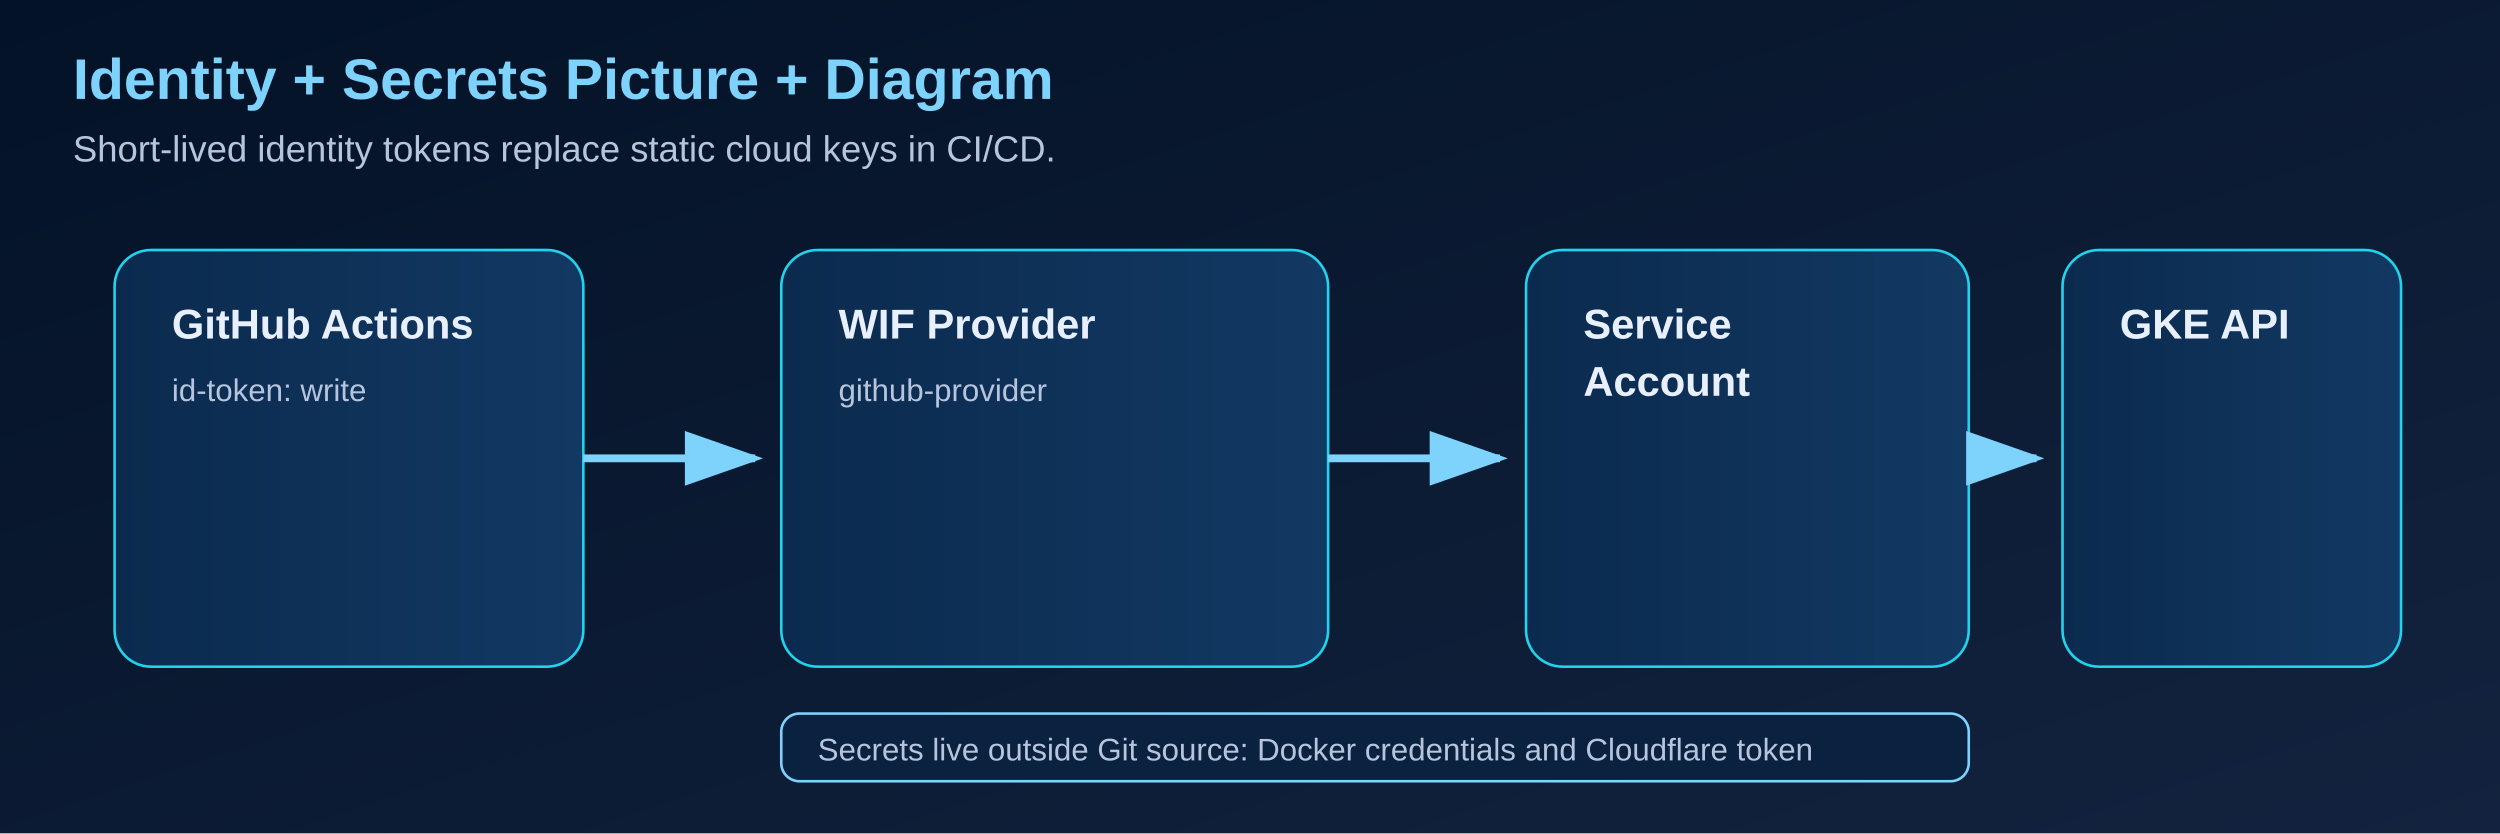
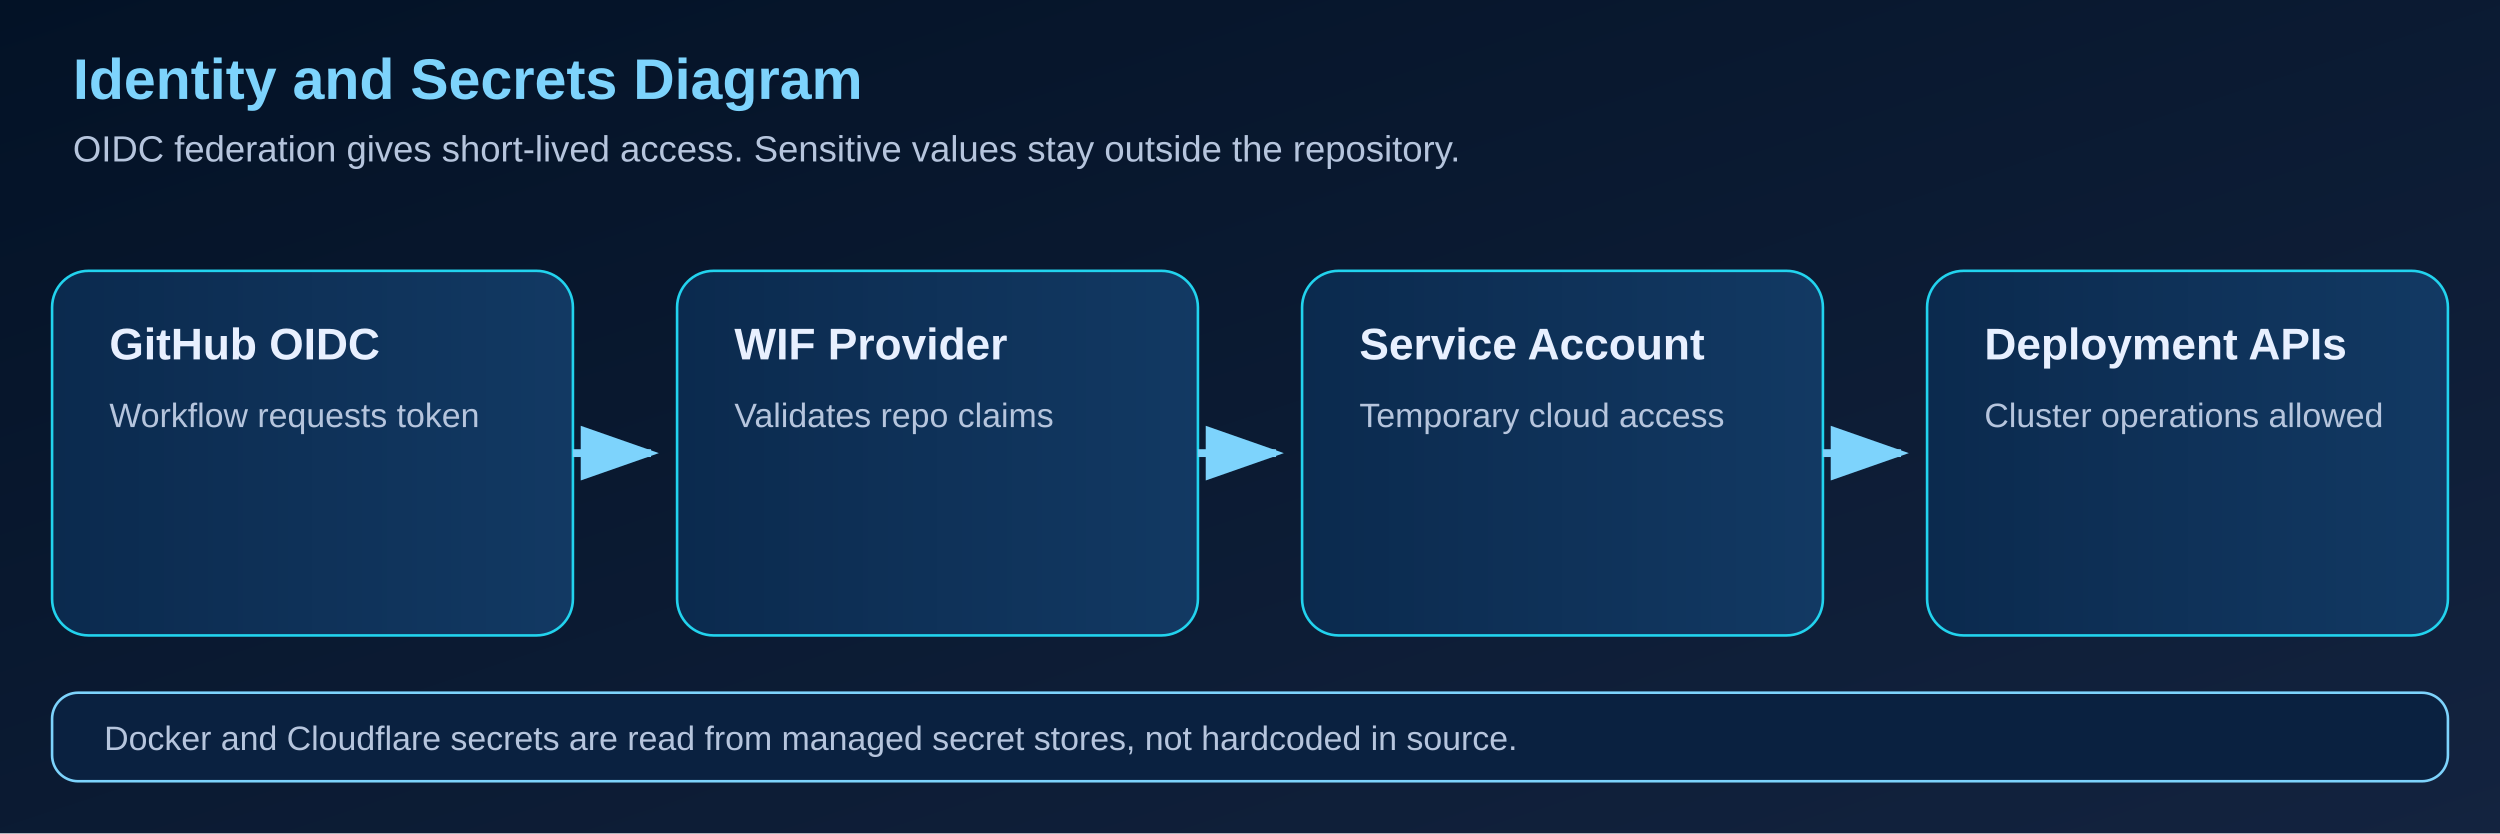
- <svg xmlns="http://www.w3.org/2000/svg" viewBox="0 0 960 320" role="img" aria-label="Identity and secrets diagram">
+ <svg xmlns="http://www.w3.org/2000/svg" viewBox="0 0 960 320" role="img" aria-label="Identity and secrets flow">
  <defs>
-     <linearGradient id="bg" x1="0" x2="1" y1="0" y2="1">
+     <linearGradient id="bg" x1="0" y1="0" x2="1" y2="1">
      <stop offset="0" stop-color="#031226" />
      <stop offset="1" stop-color="#13233f" />
    </linearGradient>
-     <linearGradient id="box" x1="0" x2="1" y1="0" y2="0">
+     <linearGradient id="box" x1="0" y1="0" x2="1" y2="0">
      <stop offset="0" stop-color="#0b2a4e" />
      <stop offset="1" stop-color="#123963" />
    </linearGradient>
    <marker id="arrow" markerWidth="10" markerHeight="7" refX="9" refY="3.5" orient="auto">
      <polygon points="0 0, 10 3.5, 0 7" fill="#7dd3fc" />
    </marker>
  </defs>
  <rect width="960" height="320" fill="url(#bg)" />
-   <text x="28" y="38" fill="#7dd3fc" font-family="Manrope, Arial" font-size="22" font-weight="700">Identity + Secrets Picture + Diagram</text>
-   <text x="28" y="62" fill="#b6c5dd" font-family="Manrope, Arial" font-size="14">Short-lived identity tokens replace static cloud keys in CI/CD.</text>
-   <rect x="44" y="96" width="180" height="160" rx="14" fill="url(#box)" stroke="#22d3ee" />
-   <text x="66" y="130" fill="#e8f0ff" font-size="16" font-family="Manrope, Arial" font-weight="700">GitHub Actions</text>
-   <text x="66" y="154" fill="#b6c5dd" font-size="12" font-family="Manrope, Arial">id-token: write</text>
-   <rect x="300" y="96" width="210" height="160" rx="14" fill="url(#box)" stroke="#22d3ee" />
-   <text x="322" y="130" fill="#e8f0ff" font-size="16" font-family="Manrope, Arial" font-weight="700">WIF Provider</text>
-   <text x="322" y="154" fill="#b6c5dd" font-size="12" font-family="Manrope, Arial">github-provider</text>
-   <rect x="586" y="96" width="170" height="160" rx="14" fill="url(#box)" stroke="#22d3ee" />
-   <text x="608" y="130" fill="#e8f0ff" font-size="16" font-family="Manrope, Arial" font-weight="700">Service</text>
-   <text x="608" y="152" fill="#e8f0ff" font-size="16" font-family="Manrope, Arial" font-weight="700">Account</text>
-   <rect x="792" y="96" width="130" height="160" rx="14" fill="url(#box)" stroke="#22d3ee" />
-   <text x="814" y="130" fill="#e8f0ff" font-size="16" font-family="Manrope, Arial" font-weight="700">GKE API</text>
-   <line x1="224" y1="176" x2="290" y2="176" stroke="#7dd3fc" stroke-width="3" marker-end="url(#arrow)" />
-   <line x1="510" y1="176" x2="576" y2="176" stroke="#7dd3fc" stroke-width="3" marker-end="url(#arrow)" />
-   <line x1="756" y1="176" x2="782" y2="176" stroke="#7dd3fc" stroke-width="3" marker-end="url(#arrow)" />
-   <rect x="300" y="274" width="456" height="26" rx="7" fill="#0a2140" stroke="#7dd3fc" />
-   <text x="314" y="292" fill="#b6c5dd" font-size="12" font-family="Manrope, Arial">Secrets live outside Git source: Docker credentials and Cloudflare token</text>
+   <text x="28" y="38" fill="#7dd3fc" font-family="Manrope, Arial, sans-serif" font-size="22" font-weight="700">Identity and Secrets Diagram</text>
+   <text x="28" y="62" fill="#b6c5dd" font-family="Manrope, Arial, sans-serif" font-size="14">OIDC federation gives short-lived access. Sensitive values stay outside the repository.</text>
+   <rect x="20" y="104" width="200" height="140" rx="14" fill="url(#box)" stroke="#22d3ee" />
+   <text x="42" y="138" fill="#e8f0ff" font-family="Manrope, Arial, sans-serif" font-size="17" font-weight="700">GitHub OIDC</text>
+   <text x="42" y="164" fill="#b6c5dd" font-family="Manrope, Arial, sans-serif" font-size="13">Workflow requests token</text>
+   <rect x="260" y="104" width="200" height="140" rx="14" fill="url(#box)" stroke="#22d3ee" />
+   <text x="282" y="138" fill="#e8f0ff" font-family="Manrope, Arial, sans-serif" font-size="17" font-weight="700">WIF Provider</text>
+   <text x="282" y="164" fill="#b6c5dd" font-family="Manrope, Arial, sans-serif" font-size="13">Validates repo claims</text>
+   <rect x="500" y="104" width="200" height="140" rx="14" fill="url(#box)" stroke="#22d3ee" />
+   <text x="522" y="138" fill="#e8f0ff" font-family="Manrope, Arial, sans-serif" font-size="17" font-weight="700">Service Account</text>
+   <text x="522" y="164" fill="#b6c5dd" font-family="Manrope, Arial, sans-serif" font-size="13">Temporary cloud access</text>
+   <rect x="740" y="104" width="200" height="140" rx="14" fill="url(#box)" stroke="#22d3ee" />
+   <text x="762" y="138" fill="#e8f0ff" font-family="Manrope, Arial, sans-serif" font-size="17" font-weight="700">Deployment APIs</text>
+   <text x="762" y="164" fill="#b6c5dd" font-family="Manrope, Arial, sans-serif" font-size="13">Cluster operations allowed</text>
+   <line x1="220" y1="174" x2="250" y2="174" stroke="#7dd3fc" stroke-width="3" marker-end="url(#arrow)" />
+   <line x1="460" y1="174" x2="490" y2="174" stroke="#7dd3fc" stroke-width="3" marker-end="url(#arrow)" />
+   <line x1="700" y1="174" x2="730" y2="174" stroke="#7dd3fc" stroke-width="3" marker-end="url(#arrow)" />
+   <rect x="20" y="266" width="920" height="34" rx="10" fill="#0a2140" stroke="#7dd3fc" />
+   <text x="40" y="288" fill="#b6c5dd" font-family="Manrope, Arial, sans-serif" font-size="13">Docker and Cloudflare secrets are read from managed secret stores, not hardcoded in source.</text>
</svg>
